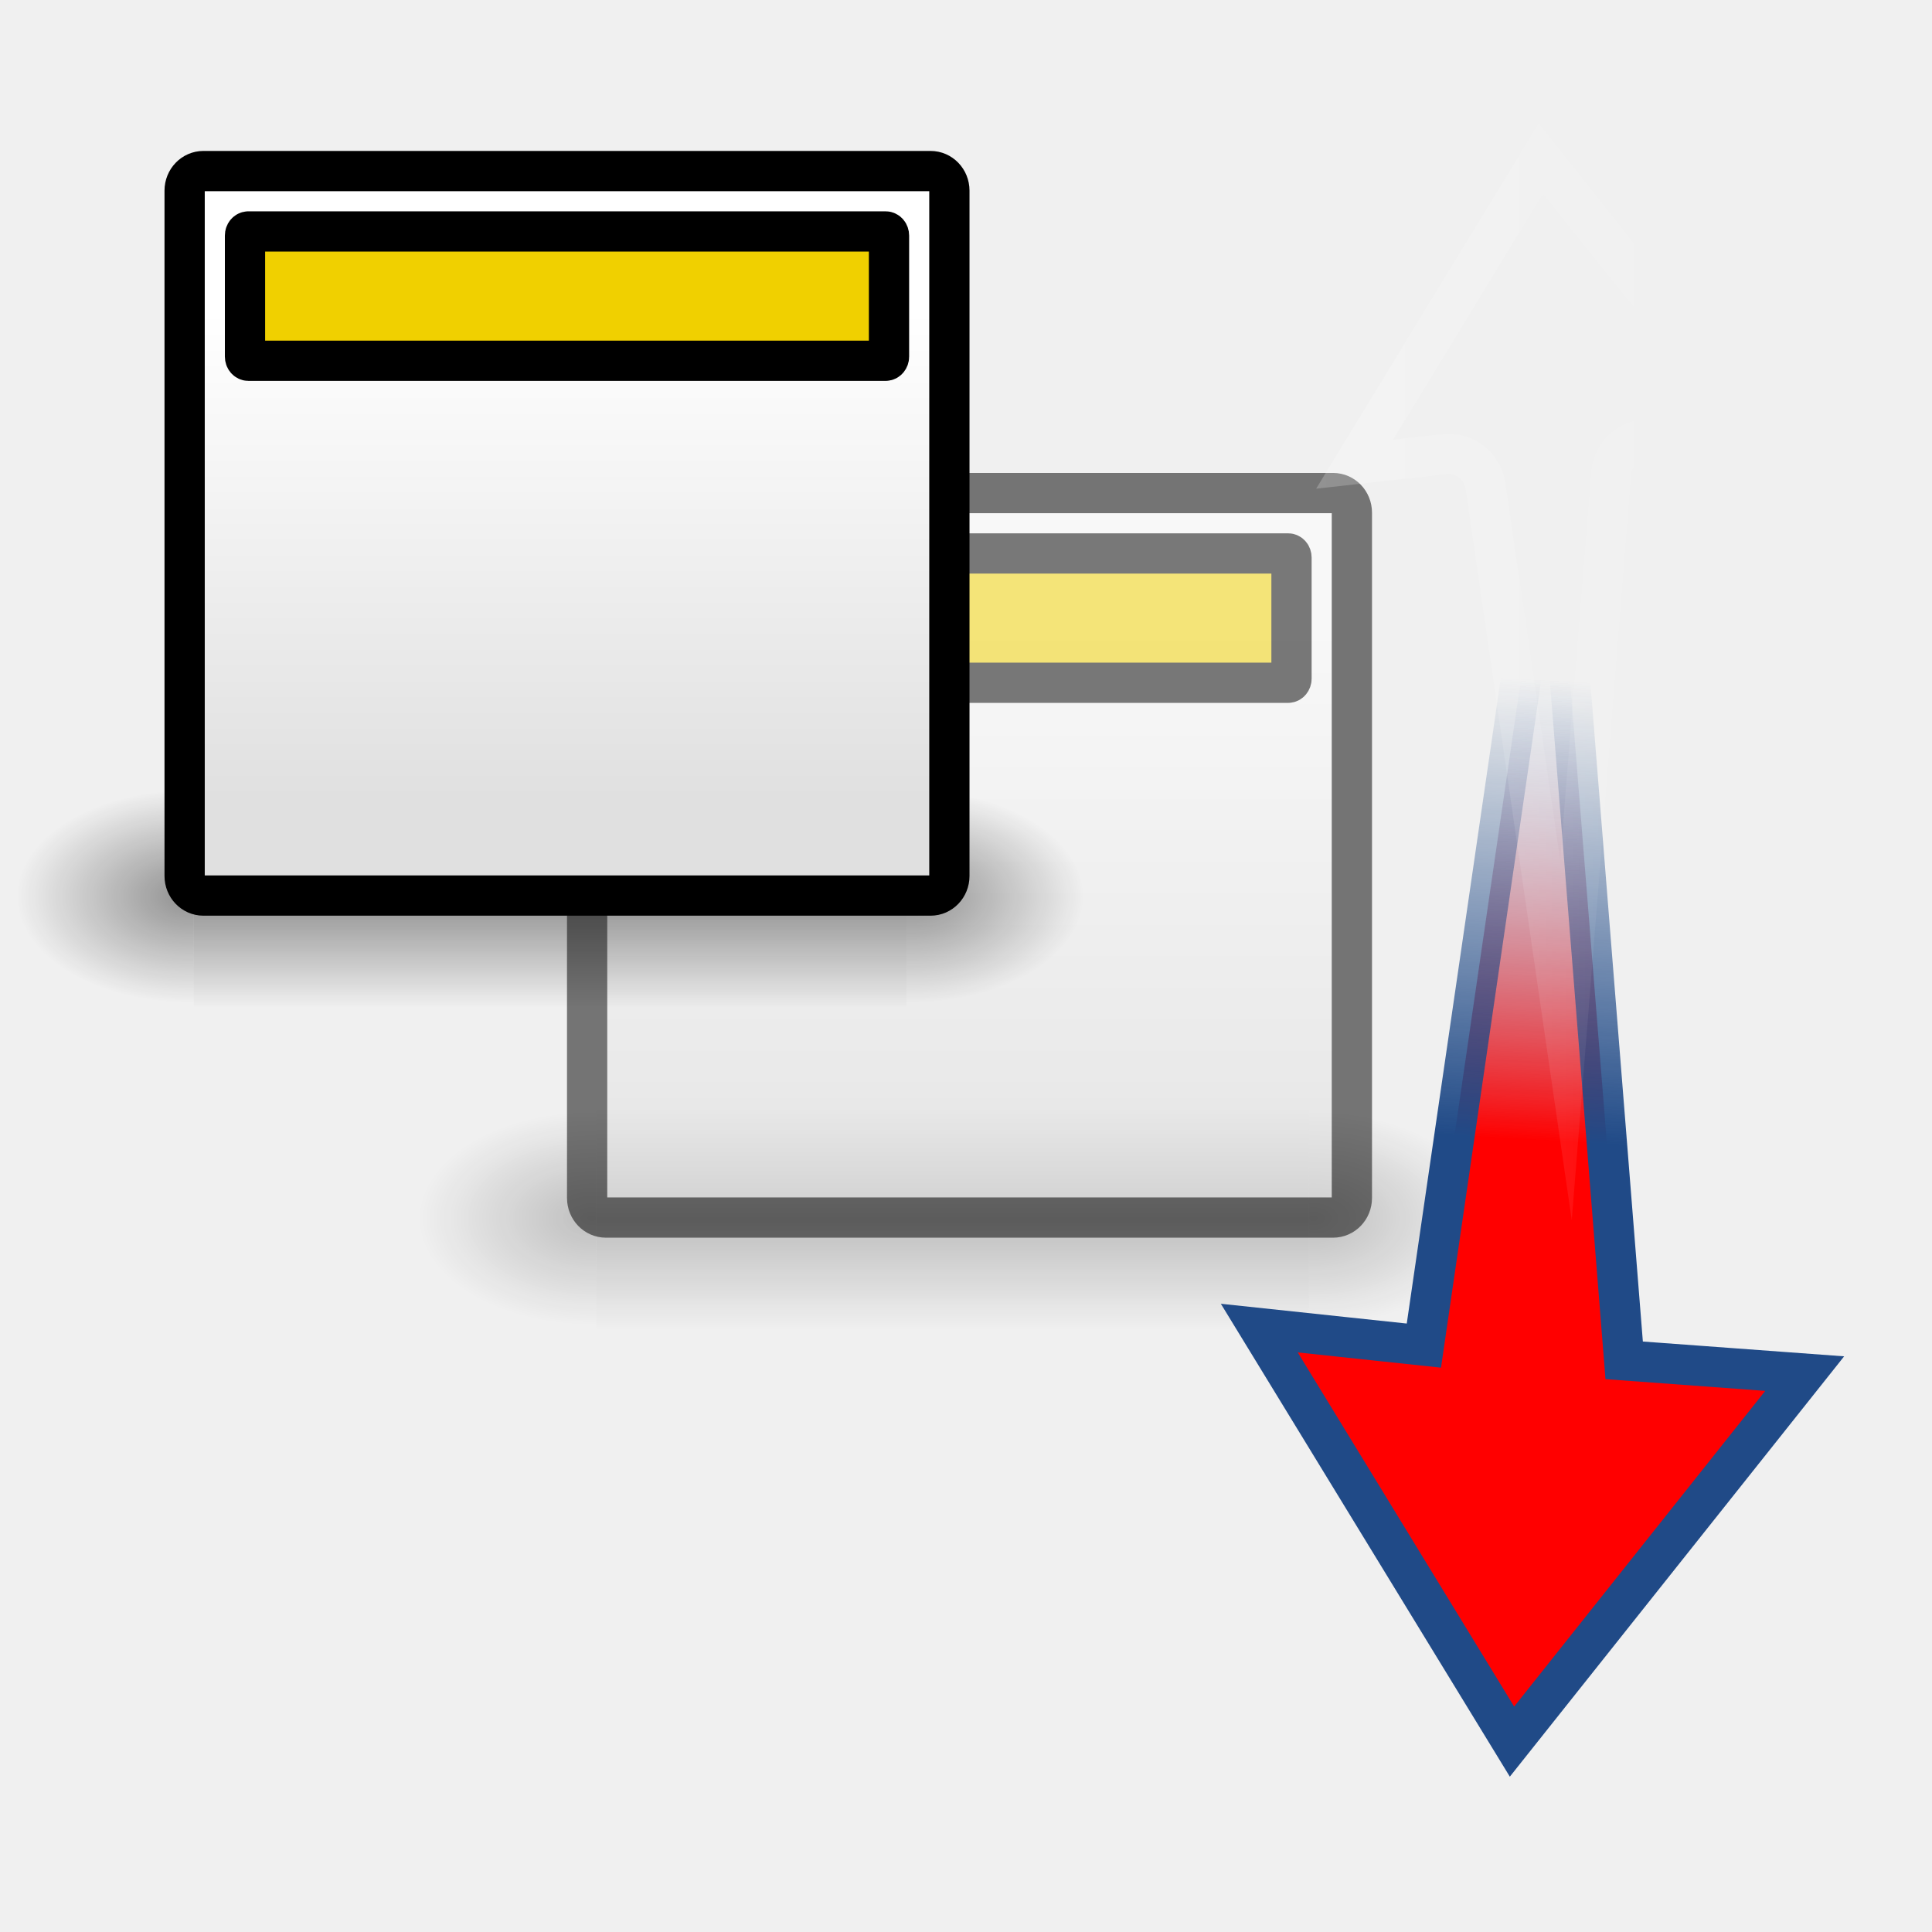
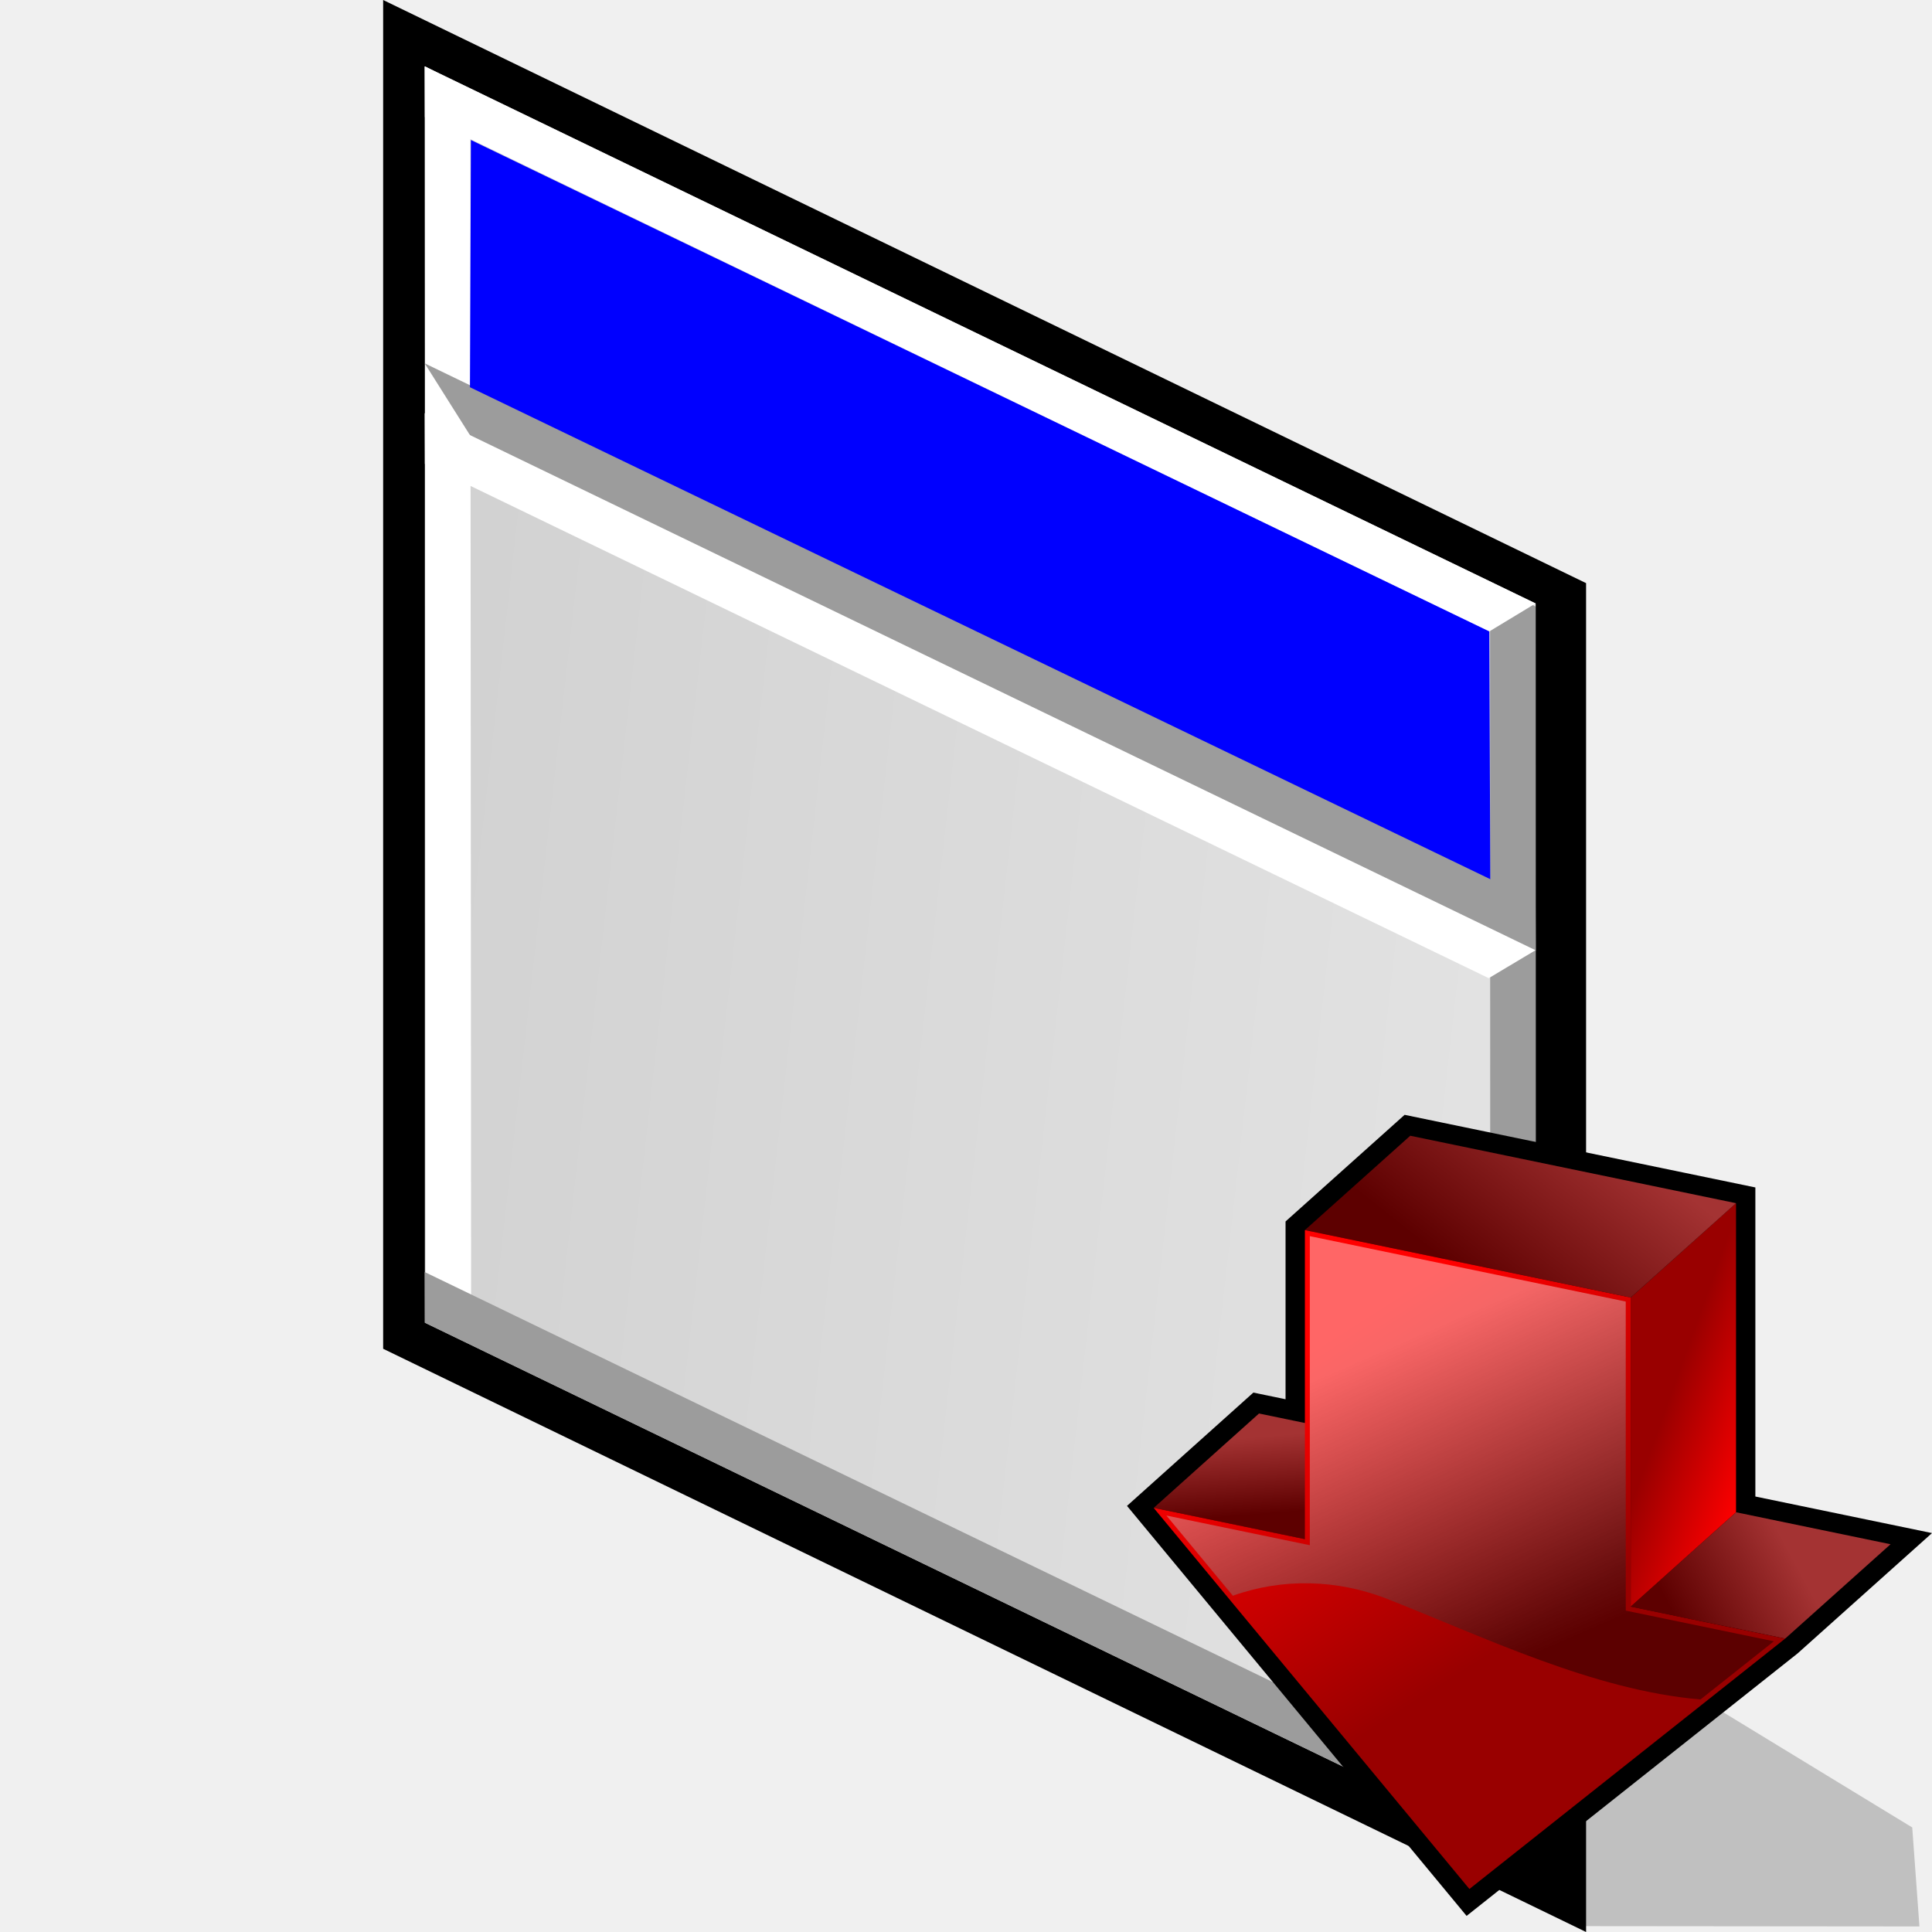
- <svg xmlns="http://www.w3.org/2000/svg" xmlns:xlink="http://www.w3.org/1999/xlink" version="1.0" x="0" y="0" width="48" height="48" id="svg11300">
-   <defs id="defs3">
-     <linearGradient id="linearGradient2905">
-       <stop style="stop-color:#ff0000;stop-opacity:1;" offset="0" id="stop2907" />
-       <stop style="stop-color:#729fcf;stop-opacity:0;" offset="1" id="stop2909" />
+ <svg xmlns="http://www.w3.org/2000/svg" xmlns:xlink="http://www.w3.org/1999/xlink" width="48pt" height="48pt" viewBox="0 0 49.067 49.716" overflow="visible" enable-background="new 0 0 49.067 49.716" xml:space="preserve" id="svg153" version="1.1">
+   <defs id="defs220">
+     <linearGradient xlink:href="#XMLID_1_" id="linearGradient2911" gradientUnits="userSpaceOnUse" gradientTransform="matrix(1,0,0,-1,235.1665,407.0703)" x1="-190.532" y1="380.067" x2="-234.213" y2="384.984" />
+     <linearGradient xlink:href="#XMLID_2_" id="linearGradient2913" gradientUnits="userSpaceOnUse" gradientTransform="matrix(1,0,0,-1,235.1665,407.0703)" x1="-217.321" y1="382.522" x2="-214.998" y2="386.095" />
+     <linearGradient xlink:href="#XMLID_3_" id="linearGradient2915" gradientUnits="userSpaceOnUse" gradientTransform="matrix(1,0,0,-1,235.1665,407.0703)" x1="-231.922" y1="364.782" x2="-227.659" y2="373.124" />
+     <linearGradient id="XMLID_1_" gradientUnits="userSpaceOnUse" x1="-190.532" y1="380.067" x2="-234.213" y2="384.984" gradientTransform="matrix(1,0,0,-1,235.1665,407.0703)">
+       <stop offset="0" style="stop-color:#E6E6E6" id="stop159" />
+       <stop offset="1" style="stop-color:#CCCCCC" id="stop160" />
    </linearGradient>
-     <linearGradient id="linearGradient2897">
-       <stop style="stop-color:#204a87;stop-opacity:1;" offset="0" id="stop2899" />
-       <stop style="stop-color:#204a87;stop-opacity:0;" offset="1" id="stop2901" />
+     <linearGradient id="XMLID_2_" gradientUnits="userSpaceOnUse" x1="-217.321" y1="382.522" x2="-214.998" y2="386.095" gradientTransform="matrix(1,0,0,-1,235.1665,407.0703)">
+       <stop offset="0" style="stop-color:#E6E6E6" id="stop187" />
+       <stop offset="0.267" style="stop-color:#ECC8C8" id="stop188" />
+       <stop offset="0.848" style="stop-color:#FB7B7A" id="stop189" />
+       <stop offset="1" style="stop-color:#FF6665" id="stop190" />
    </linearGradient>
-     <linearGradient id="linearGradient2889">
-       <stop style="stop-color:white;stop-opacity:1;" offset="0" id="stop2891" />
-       <stop style="stop-color:white;stop-opacity:0;" offset="1" id="stop2893" />
+     <linearGradient xlink:href="#XMLID_2_" id="linearGradient2939" gradientUnits="userSpaceOnUse" gradientTransform="matrix(1,0,0,-1,235.1665,407.0703)" x1="-217.321" y1="382.522" x2="-214.998" y2="386.095" />
+     <linearGradient xlink:href="#XMLID_1_" id="linearGradient2963" gradientUnits="userSpaceOnUse" gradientTransform="matrix(1,0,0,-1,235.1665,407.0703)" x1="-190.532" y1="380.067" x2="-234.213" y2="384.984" />
+     <linearGradient id="linearGradient5048">
+       <stop id="stop5050" offset="0" style="stop-color:black;stop-opacity:0;" />
+       <stop style="stop-color:black;stop-opacity:1;" offset="0.5" id="stop5056" />
+       <stop id="stop5052" offset="1" style="stop-color:black;stop-opacity:0;" />
    </linearGradient>
-     <radialGradient xlink:href="#linearGradient5060" id="radialGradient5031" gradientUnits="userSpaceOnUse" gradientTransform="matrix(-2.774389,0,0,1.969706,112.7623,-872.8854)" cx="605.714" cy="486.648" fx="605.714" fy="486.648" r="117.143" />
-     <linearGradient id="linearGradient5060">
-       <stop style="stop-color:black;stop-opacity:1;" offset="0" id="stop5062" />
-       <stop style="stop-color:black;stop-opacity:0;" offset="1" id="stop5064" />
-     </linearGradient>
-     <radialGradient xlink:href="#linearGradient5060" id="radialGradient5029" gradientUnits="userSpaceOnUse" gradientTransform="matrix(2.774389,0,0,1.969706,-1891.633,-872.8854)" cx="605.714" cy="486.648" fx="605.714" fy="486.648" r="117.143" />
-     <linearGradient id="linearGradient5048">
-       <stop style="stop-color:black;stop-opacity:0;" offset="0" id="stop5050" />
-       <stop id="stop5056" offset="0.5" style="stop-color:black;stop-opacity:1;" />
-       <stop style="stop-color:black;stop-opacity:0;" offset="1" id="stop5052" />
-     </linearGradient>
-     <linearGradient xlink:href="#linearGradient5048" id="linearGradient5027" gradientUnits="userSpaceOnUse" gradientTransform="matrix(2.774389,0,0,1.969706,-1892.179,-872.8854)" x1="302.857" y1="366.648" x2="302.857" y2="609.505" />
    <linearGradient id="linearGradient4816">
-       <stop style="stop-color:#204a87;stop-opacity:1" offset="0" id="stop4818" />
-       <stop style="stop-color:#204a87;stop-opacity:0" offset="1" id="stop4820" />
+       <stop id="stop4818" offset="0" style="stop-color:#204a87;stop-opacity:1" />
+       <stop id="stop4820" offset="1" style="stop-color:#204a87;stop-opacity:0" />
    </linearGradient>
    <linearGradient id="linearGradient3832">
-       <stop style="stop-color:#ffffff;stop-opacity:1" offset="0" id="stop3834" />
-       <stop style="stop-color:#e0e0e0;stop-opacity:1" offset="1" id="stop3836" />
+       <stop id="stop3834" offset="0" style="stop-color:#ffffff;stop-opacity:1" />
+       <stop id="stop3836" offset="1" style="stop-color:#e0e0e0;stop-opacity:1" />
    </linearGradient>
-     <linearGradient xlink:href="#linearGradient3832" id="linearGradient2267" gradientUnits="userSpaceOnUse" gradientTransform="matrix(1.181102,0,0,1.133215,-2.746059,3.19342)" x1="17.881" y1="11.073" x2="17.881" y2="21.768" />
-     <linearGradient xlink:href="#linearGradient5048" id="linearGradient1983" gradientUnits="userSpaceOnUse" gradientTransform="matrix(2.774389,0,0,1.969706,-1892.179,-872.8854)" x1="302.857" y1="366.648" x2="302.857" y2="609.505" />
-     <radialGradient xlink:href="#linearGradient5060" id="radialGradient1985" gradientUnits="userSpaceOnUse" gradientTransform="matrix(2.774389,0,0,1.969706,-1891.633,-872.8854)" cx="605.714" cy="486.648" fx="605.714" fy="486.648" r="117.143" />
-     <radialGradient xlink:href="#linearGradient5060" id="radialGradient1987" gradientUnits="userSpaceOnUse" gradientTransform="matrix(-2.774389,0,0,1.969706,112.7623,-872.8854)" cx="605.714" cy="486.648" fx="605.714" fy="486.648" r="117.143" />
-     <linearGradient xlink:href="#linearGradient3832" id="linearGradient1989" gradientUnits="userSpaceOnUse" gradientTransform="matrix(1.181102,0,0,1.133215,7.003941,8.44342)" x1="17.881" y1="11.073" x2="17.881" y2="21.768" />
-     <linearGradient xlink:href="#linearGradient4816" id="linearGradient1991" gradientUnits="userSpaceOnUse" gradientTransform="matrix(1.116479,0,0,1.28466,8.186833,8.33649)" x1="13.051" y1="11.354" x2="13.051" y2="5.617" />
-     <linearGradient xlink:href="#linearGradient2889" id="linearGradient2895" x1="24.75" y1="13.984" x2="41.969" y2="13.984" gradientUnits="userSpaceOnUse" />
-     <linearGradient xlink:href="#linearGradient2897" id="linearGradient2903" x1="35.101" y1="12.376" x2="43.349" y2="4.438" gradientUnits="userSpaceOnUse" gradientTransform="matrix(-0.6522778,0.75798,-0.75798,-0.6522778,70.96447,-1.234695)" />
-     <linearGradient xlink:href="#linearGradient2905" id="linearGradient2911" x1="35.101" y1="12.376" x2="43.349" y2="4.438" gradientUnits="userSpaceOnUse" gradientTransform="matrix(-0.6522778,0.75798,-0.75798,-0.6522778,70.96447,-1.234695)" />
-     <linearGradient xlink:href="#linearGradient3832" id="linearGradient3641" gradientUnits="userSpaceOnUse" gradientTransform="matrix(1.181102,0,0,1.133215,7.253941,-4.80658)" x1="17.881" y1="11.073" x2="17.881" y2="21.768" />
-     <linearGradient xlink:href="#linearGradient2905" id="linearGradient2885" gradientUnits="userSpaceOnUse" gradientTransform="matrix(-0.6522778,0.75798,-0.75798,-0.6522778,70.96447,-1.234695)" x1="35.101" y1="12.376" x2="43.349" y2="4.438" />
-     <linearGradient xlink:href="#linearGradient2897" id="linearGradient2887" gradientUnits="userSpaceOnUse" gradientTransform="matrix(-0.6522778,0.75798,-0.75798,-0.6522778,70.96447,-1.234695)" x1="35.101" y1="12.376" x2="43.349" y2="4.438" />
-     <linearGradient xlink:href="#linearGradient2889" id="linearGradient2890" gradientUnits="userSpaceOnUse" x1="24.75" y1="13.984" x2="41.969" y2="13.984" />
-     <linearGradient xlink:href="#linearGradient5048" id="linearGradient3937" gradientUnits="userSpaceOnUse" gradientTransform="matrix(2.774389,0,0,1.969706,-1892.179,-872.8854)" x1="302.857" y1="366.648" x2="302.857" y2="609.505" />
-     <radialGradient xlink:href="#linearGradient5060" id="radialGradient3939" gradientUnits="userSpaceOnUse" gradientTransform="matrix(2.774389,0,0,1.969706,-1891.633,-872.8854)" cx="605.714" cy="486.648" fx="605.714" fy="486.648" r="117.143" />
-     <radialGradient xlink:href="#linearGradient5060" id="radialGradient3941" gradientUnits="userSpaceOnUse" gradientTransform="matrix(-2.774389,0,0,1.969706,112.7623,-872.8854)" cx="605.714" cy="486.648" fx="605.714" fy="486.648" r="117.143" />
-     <linearGradient xlink:href="#linearGradient3832" id="linearGradient3943" gradientUnits="userSpaceOnUse" gradientTransform="matrix(1.181102,0,0,1.133215,-2.746059,3.19342)" x1="17.881" y1="11.073" x2="17.881" y2="21.768" />
-     <linearGradient xlink:href="#linearGradient5048" id="linearGradient3945" gradientUnits="userSpaceOnUse" gradientTransform="matrix(2.774389,0,0,1.969706,-1892.179,-872.8854)" x1="302.857" y1="366.648" x2="302.857" y2="609.505" />
-     <radialGradient xlink:href="#linearGradient5060" id="radialGradient3947" gradientUnits="userSpaceOnUse" gradientTransform="matrix(2.774389,0,0,1.969706,-1891.633,-872.8854)" cx="605.714" cy="486.648" fx="605.714" fy="486.648" r="117.143" />
-     <radialGradient xlink:href="#linearGradient5060" id="radialGradient3949" gradientUnits="userSpaceOnUse" gradientTransform="matrix(-2.774389,0,0,1.969706,112.7623,-872.8854)" cx="605.714" cy="486.648" fx="605.714" fy="486.648" r="117.143" />
-     <linearGradient xlink:href="#linearGradient3832" id="linearGradient3951" gradientUnits="userSpaceOnUse" gradientTransform="matrix(1.181102,0,0,1.133215,7.253941,-4.80658)" x1="17.881" y1="11.073" x2="17.881" y2="21.768" />
-     <linearGradient xlink:href="#linearGradient2905" id="linearGradient4465" gradientUnits="userSpaceOnUse" gradientTransform="matrix(-0.6522778,-0.75798,-0.75798,0.6522778,70.33947,46.86094)" x1="35.101" y1="12.376" x2="43.349" y2="4.438" />
-     <linearGradient xlink:href="#linearGradient2897" id="linearGradient4467" gradientUnits="userSpaceOnUse" gradientTransform="matrix(-0.6522778,-0.75798,-0.75798,0.6522778,70.33947,46.86094)" x1="35.101" y1="12.376" x2="43.349" y2="4.438" />
+     <radialGradient id="aigrd1" cx="3.12" cy="0.885" r="43.995" fx="3.12" fy="0.885" gradientUnits="userSpaceOnUse">
+       <stop offset="0" style="stop-color:#6b372d;stop-opacity:1;" id="stop8" />
+       <stop offset="0.281" style="stop-color:#ff1010;stop-opacity:1;" id="stop10" />
+       <stop offset="1" style="stop-color:#996E04" id="stop12" />
+     </radialGradient>
+     <linearGradient id="linearGradient3365">
+       <stop style="stop-color:#ffffff;stop-opacity:1;" offset="0" id="stop3367" />
+       <stop id="stop3371" offset="0.5" style="stop-color:#ffffff;stop-opacity:0;" />
+       <stop style="stop-color:#ffffff;stop-opacity:1;" offset="0.75" id="stop3373" />
+       <stop id="stop3375" offset="0.954" style="stop-color:#ffffff;stop-opacity:0;" />
+       <stop style="stop-color:#ffffff;stop-opacity:0;" offset="0.954" id="stop3377" />
+       <stop style="stop-color:#ffffff;stop-opacity:1;" offset="1" id="stop3369" />
+     </linearGradient>
+     <linearGradient id="linearGradient3353">
+       <stop id="stop3355" offset="0" style="stop-color:#969696;stop-opacity:1;" />
+       <stop id="stop3357" offset="1" style="stop-color:#b6b6b6;stop-opacity:0;" />
+     </linearGradient>
+     <linearGradient id="linearGradient3341">
+       <stop style="stop-color:#b6b6b6;stop-opacity:1;" offset="0" id="stop3343" />
+       <stop style="stop-color:#b6b6b6;stop-opacity:0;" offset="1" id="stop3345" />
+     </linearGradient>
+     <linearGradient id="linearGradient3331">
+       <stop id="stop3333" offset="0" style="stop-color:#ffffff;stop-opacity:1;" />
+       <stop id="stop3335" offset="1" style="stop-color:#ffffff;stop-opacity:0;" />
+     </linearGradient>
+     <linearGradient id="linearGradient3309">
+       <stop id="stop3311" offset="0" style="stop-color:#e5e6e3;stop-opacity:1;" />
+       <stop style="stop-color:#d1d3cf;stop-opacity:1;" offset="0.5" id="stop3317" />
+       <stop id="stop3313" offset="1" style="stop-color:#767c6f;stop-opacity:1;" />
+     </linearGradient>
+     <linearGradient id="linearGradient3271">
+       <stop id="stop3273" offset="0" style="stop-color:#eeeeec;stop-opacity:1;" />
+       <stop id="stop3275" offset="1" style="stop-color:#d3d3ce;stop-opacity:1;" />
+     </linearGradient>
+     <linearGradient id="linearGradient3260">
+       <stop id="stop3262" offset="0" style="stop-color:#3465a4;stop-opacity:1;" />
+       <stop id="stop3264" offset="1" style="stop-color:#8fb1dc;stop-opacity:1;" />
+     </linearGradient>
+     <linearGradient id="linearGradient3815">
+       <stop id="stop3817" offset="0" style="stop-color:#204a87;stop-opacity:1;" />
+       <stop id="stop3819" offset="1" style="stop-color:#98b8e7;stop-opacity:1;" />
+     </linearGradient>
+     <linearGradient id="linearGradient3805">
+       <stop id="stop3807" offset="0" style="stop-color:#284e7f;stop-opacity:1;" />
+       <stop style="stop-color:#6694cf;stop-opacity:1;" offset="0.5" id="stop3813" />
+       <stop id="stop3809" offset="1" style="stop-color:#234570;stop-opacity:1;" />
+     </linearGradient>
+     <linearGradient id="linearGradient3356">
+       <stop id="stop3358" offset="0" style="stop-color:#ff4141;stop-opacity:1;" />
+       <stop id="stop3360" offset="1" style="stop-color:#ff9d9d;stop-opacity:1;" />
+     </linearGradient>
+     <linearGradient id="linearGradient3348">
+       <stop id="stop3350" offset="0" style="stop-color:#ff4949;stop-opacity:1;" />
+       <stop id="stop3352" offset="1" style="stop-color:#ffb1b1;stop-opacity:1;" />
+     </linearGradient>
+     <linearGradient id="linearGradient3338">
+       <stop id="stop3340" offset="0" style="stop-color:#cc0000;stop-opacity:1;" />
+       <stop style="stop-color:#ff5858;stop-opacity:1;" offset="0.5" id="stop3346" />
+       <stop id="stop3342" offset="1" style="stop-color:#cc0000;stop-opacity:1;" />
+     </linearGradient>
+     <linearGradient id="linearGradient3233">
+       <stop id="stop3235" offset="0" style="stop-color:#eeeeec;stop-opacity:1;" />
+       <stop id="stop3237" offset="1" style="stop-color:#a3a398;stop-opacity:1;" />
+     </linearGradient>
+     <linearGradient id="linearGradient6932">
+       <stop id="stop6934" offset="0" style="stop-color:#ffffff;stop-opacity:1;" />
+       <stop id="stop6936" offset="1" style="stop-color:#e7e6ae;stop-opacity:1;" />
+     </linearGradient>
+     <linearGradient id="linearGradient4206">
+       <stop style="stop-color:#7d4b01;stop-opacity:1;" offset="0" id="stop4208" />
+       <stop style="stop-color:#535353;stop-opacity:1;" offset="1" id="stop4210" />
+     </linearGradient>
+     <linearGradient id="linearGradient4162">
+       <stop style="stop-color:#f79403;stop-opacity:1;" offset="0" id="stop4164" />
+       <stop id="stop4170" offset="0.187" style="stop-color:#fdb343;stop-opacity:1;" />
+       <stop style="stop-color:#fdb74f;stop-opacity:1;" offset="0.43" id="stop4172" />
+       <stop style="stop-color:#8f5601;stop-opacity:1;" offset="1" id="stop4166" />
+     </linearGradient>
+     <linearGradient id="linearGradient4134">
+       <stop style="stop-color:#d6d7d5;stop-opacity:1;" offset="0" id="stop4136" />
+       <stop id="stop4148" offset="0.25" style="stop-color:#d1d2d0;stop-opacity:1;" />
+       <stop id="stop4142" offset="0.5" style="stop-color:#a5a6a3;stop-opacity:1;" />
+       <stop style="stop-color:#dddedc;stop-opacity:1;" offset="1" id="stop4138" />
+     </linearGradient>
+     <linearGradient id="gradient0" gradientUnits="userSpaceOnUse" x1="70.14" y1="-20.7" x2="95.37" y2="12.34">
+       <stop offset="0" stop-color="#c80505" id="stop4218" />
+       <stop offset="0.49" stop-color="#9d0404" id="stop4220" />
+       <stop offset="1" stop-color="#b40404" id="stop4222" />
+     </linearGradient>
+     <linearGradient id="gradient1" gradientUnits="userSpaceOnUse" x1="89.68" y1="-7.12" x2="102.64" y2="22.55">
+       <stop offset="0" stop-color="#ff3e3e" id="stop4229" />
+       <stop offset="1" stop-color="#f70606" id="stop4231" />
+     </linearGradient>
+     <linearGradient id="gradient2" gradientUnits="userSpaceOnUse" x1="47.25" y1="-23.17" x2="71.47" y2="3.46">
+       <stop offset="0" stop-color="#ff9090" id="stop4236" />
+       <stop offset="1" stop-color="#ff7575" id="stop4238" />
+     </linearGradient>
+     <linearGradient id="XMLID_5_-2" gradientUnits="userSpaceOnUse" x1="46.082" y1="-1.778" x2="73.089" y2="40.691" gradientTransform="matrix(1,0.2003,0,1,0,35.3725)">
+       <stop offset="0" style="stop-color:#ff0000;stop-opacity:1;" id="stop36-7" />
+       <stop offset="1" style="stop-color:#a00000;stop-opacity:1;" id="stop38-2" />
+     </linearGradient>
+     <linearGradient id="XMLID_2_-9" gradientUnits="userSpaceOnUse" x1="125.973" y1="70.976" x2="107.473" y2="76.726">
+       <stop offset="0" style="stop-color:#ee0c33;stop-opacity:1;" id="stop15-3" />
+       <stop offset="1" style="stop-color:#640000;stop-opacity:1;" id="stop17-3" />
+     </linearGradient>
+     <linearGradient id="XMLID_1_-9" gradientUnits="userSpaceOnUse" x1="80.026" y1="106.16" x2="67.276" y2="103.91">
+       <stop offset="0" style="stop-color:#df0000;stop-opacity:1;" id="stop8-3" />
+       <stop offset="1" style="stop-color:#790000;stop-opacity:1;" id="stop10-1" />
+     </linearGradient>
+     <linearGradient id="XMLID_5_-8" gradientUnits="userSpaceOnUse" x1="40.189" y1="36.968" x2="67.239" y2="81.056">
+       <stop offset="0" style="stop-color:#FFFFFF" id="stop36-4" />
+       <stop offset="1" style="stop-color:#000000" id="stop38-4" />
+     </linearGradient>
+     <linearGradient id="XMLID_1_-1" gradientUnits="userSpaceOnUse" x1="103.324" y1="68.757" x2="85.316" y2="78.44">
+       <stop offset="0" style="stop-color:#a43333;stop-opacity:1" id="stop8-2" />
+       <stop offset="1" style="stop-color:#5d0000;stop-opacity:1" id="stop10-7" />
+     </linearGradient>
+     <linearGradient id="XMLID_2_-0" gradientUnits="userSpaceOnUse" x1="99.162" y1="49.623" x2="84.043" y2="44.187">
+       <stop offset="0" style="stop-color:#ff0000;stop-opacity:1" id="stop15" />
+       <stop offset="1" style="stop-color:#990000;stop-opacity:1" id="stop17" />
+     </linearGradient>
+     <linearGradient id="XMLID_3_" gradientUnits="userSpaceOnUse" x1="23.536" y1="49.695" x2="24.49" y2="61.663">
+       <stop offset="0" style="stop-color:#a43333;stop-opacity:1" id="stop22" />
+       <stop offset="1" style="stop-color:#5d0000;stop-opacity:1" id="stop24" />
+     </linearGradient>
+     <linearGradient id="XMLID_4_" gradientUnits="userSpaceOnUse" x1="72.71" y1="1.085" x2="53.175" y2="25.717">
+       <stop offset="0" style="stop-color:#a43333;stop-opacity:1" id="stop29" />
+       <stop offset="1" style="stop-color:#5d0000;stop-opacity:1" id="stop31" />
+     </linearGradient>
+     <linearGradient xlink:href="#XMLID_2_-9" id="XMLID_5_" gradientUnits="userSpaceOnUse" x1="33.934" y1="33.332" x2="63.212" y2="79.374">
+       <stop offset="0" style="stop-color:#ff0000;stop-opacity:1" id="stop36" />
+       <stop offset="1" style="stop-color:#990000;stop-opacity:1" id="stop38" />
+     </linearGradient>
+     <linearGradient id="XMLID_6_" gradientUnits="userSpaceOnUse" x1="38.052" y1="37.113" x2="59.228" y2="85.595">
+       <stop offset="0" style="stop-color:#FFFFFF" id="stop43" />
+       <stop offset="1" style="stop-color:#000000" id="stop45" />
+     </linearGradient>
+     <linearGradient xlink:href="#XMLID_3_" id="linearGradient7769" gradientUnits="userSpaceOnUse" x1="23.536" y1="49.695" x2="24.49" y2="61.663" />
  </defs>
-   <g id="g3923" transform="matrix(-1,0,0,1,37.33705,0)">
-     <g transform="matrix(0.0132174,0,0,0.01145603,25.42455,29.28806)" id="g5022" style="opacity:0.517;display:inline">
-       <rect style="opacity:0.402;color:#000000;fill:url(#linearGradient3937);fill-opacity:1;fill-rule:nonzero;stroke:none;stroke-width:1;marker:none;visibility:visible;display:inline;overflow:visible" id="rect4173" width="1339.633" height="478.357" x="-1559.252" y="-150.697" />
-       <path style="opacity:0.402;color:#000000;fill:url(#radialGradient3939);fill-opacity:1;fill-rule:nonzero;stroke:none;stroke-width:1;marker:none;visibility:visible;display:inline;overflow:visible" d="m -219.619,-150.68 c 0,0 0,478.331 0,478.331 142.874,0.9 345.4,-107.17 345.4,-239.196 0,-132.027 -159.437,-239.135 -345.4,-239.135 z" id="path5058" />
-       <path id="path5018" d="m -1559.252,-150.68 c 0,0 0,478.331 0,478.331 -142.874,0.9 -345.4,-107.17 -345.4,-239.196 0,-132.027 159.437,-239.135 345.4,-239.135 z" style="opacity:0.402;color:#000000;fill:url(#radialGradient3941);fill-opacity:1;fill-rule:nonzero;stroke:none;stroke-width:1;marker:none;visibility:visible;display:inline;overflow:visible" />
-     </g>
-     <rect id="rect3818" style="opacity:0.517;color:#000000;fill:url(#linearGradient3943);fill-opacity:1;fill-rule:evenodd;stroke:#000000;stroke-width:1;stroke-linecap:butt;stroke-linejoin:miter;stroke-miterlimit:4;stroke-opacity:1;stroke-dasharray:none;stroke-dashoffset:0;marker:none;visibility:visible;display:inline;overflow:visible" y="12.25" x="3.75" ry="0.486" rx="0.467" height="18" width="19" />
-     <rect id="rect3820" style="opacity:0.517;color:#000000;fill:#f0d000;fill-opacity:1;fill-rule:evenodd;stroke:#000000;stroke-width:1;stroke-linecap:butt;stroke-linejoin:miter;stroke-miterlimit:4;stroke-opacity:1;stroke-dasharray:none;stroke-dashoffset:0;marker:none;visibility:visible;display:inline;overflow:visible" y="13.75" x="5.25" ry="0.102" rx="0.085" height="3.213" width="16" />
-     <g style="display:inline" id="g1969" transform="matrix(0.0132174,0,0,0.01145603,35.42455,21.28806)">
-       <rect y="-150.697" x="-1559.252" height="478.357" width="1339.633" id="rect1971" style="opacity:0.402;color:#000000;fill:url(#linearGradient3945);fill-opacity:1;fill-rule:nonzero;stroke:none;stroke-width:1;marker:none;visibility:visible;display:inline;overflow:visible" />
-       <path id="path1973" d="m -219.619,-150.68 c 0,0 0,478.331 0,478.331 142.874,0.9 345.4,-107.17 345.4,-239.196 0,-132.027 -159.437,-239.135 -345.4,-239.135 z" style="opacity:0.402;color:#000000;fill:url(#radialGradient3947);fill-opacity:1;fill-rule:nonzero;stroke:none;stroke-width:1;marker:none;visibility:visible;display:inline;overflow:visible" />
-       <path style="opacity:0.402;color:#000000;fill:url(#radialGradient3949);fill-opacity:1;fill-rule:nonzero;stroke:none;stroke-width:1;marker:none;visibility:visible;display:inline;overflow:visible" d="m -1559.252,-150.68 c 0,0 0,478.331 0,478.331 -142.874,0.9 -345.4,-107.17 -345.4,-239.196 0,-132.027 159.437,-239.135 345.4,-239.135 z" id="path1975" />
-     </g>
-     <rect width="19" height="18" rx="0.467" ry="0.486" x="13.75" y="4.25" style="color:#000000;fill:url(#linearGradient3951);fill-opacity:1;fill-rule:evenodd;stroke:#000000;stroke-width:1;stroke-linecap:butt;stroke-linejoin:miter;stroke-miterlimit:4;stroke-opacity:1;stroke-dasharray:none;stroke-dashoffset:0;marker:none;visibility:visible;display:inline;overflow:visible" id="rect1977" />
-     <rect width="16" height="3.213" rx="0.085" ry="0.102" x="15.25" y="5.75" style="color:#000000;fill:#f0d000;fill-opacity:1;fill-rule:evenodd;stroke:#000000;stroke-width:1;stroke-opacity:1;marker:none;visibility:visible;display:inline;overflow:visible" id="rect1979" />
+   <path d="m 9.535,1.708 v 33 L 40.49,49.716 V 15.006 L 9.535,0 v 1.708 z" id="path157" style="stroke:none" />
+   <path d="M 39.193,47.856 10.608,34.037 V 1.708 l 28.585,13.82 v 32.328 z" id="path164" style="fill:url(#linearGradient2963);stroke:none" />
+   <path d="m 38.02,14.991 0.006,32.257 1.172,0.618 -0.008,-32.257 -1.17,-0.618 z" id="path165" style="fill:#9c9c9c;stroke:none" />
+   <path d="M 10.609,3.013 37.994,16.252 39.189,15.529 10.604,1.709 10.609,3.013 z" id="path166" style="fill:#ffffff;stroke:none" />
+   <path d="m 10.608,1.708 0.019,31.751 1.172,0.618 -0.021,-31.75 -1.17,-0.619 z" id="path167" style="fill:#ffffff;stroke:none" />
+   <path d="M 11.783,11.22 39.195,24.472 39.189,23.168 10.604,9.35 l 1.179,1.87 z" id="path168" style="fill:#9c9c9c;stroke:none" />
+   <path d="m 10.609,34.037 28.586,13.819 -0.006,-1.303 -28.585,-13.82 0.005,1.304 z" id="path169" style="fill:#9c9c9c;stroke:none" />
+   <path d="m 48.883,47.026 -8.62,-5.254 0.002,7.793 8.803,0.008 -0.185,-2.547 z" id="path184" style="opacity:0.2;stroke:none" />
+   <path d="m 10.609,11.937 27.376,13.234 1.204,-0.719 -28.585,-13.819 0.005,1.304 z" id="path215" style="fill:#ffffff;stroke:none" />
+   <g style="stroke:#000000" id="g216">
+     <path d="M 11.793,3.603 11.769,9.965 38.025,22.624 38,16.249 Z" id="path217" style="fill:#0000ff;stroke:none;fill-opacity:1" />
  </g>
-   <path id="path2890" d="m 31.287,32.996 4.089,0.435 3.198,-21.948 1.778,22.314 4.485,0.33 -7.272,9.143 -6.278,-10.274 z" style="color:#000000;fill:url(#linearGradient4465);fill-opacity:1;fill-rule:evenodd;stroke:url(#linearGradient4467);stroke-width:1;stroke-linecap:butt;stroke-linejoin:miter;stroke-miterlimit:4;stroke-opacity:1;stroke-dasharray:none;stroke-dashoffset:0;marker:none;visibility:visible;display:inline;overflow:visible" />
-   <path xlink:href="#path2890" style="opacity:0.407;color:#000000;fill:none;stroke:url(#linearGradient2890);stroke-width:1;stroke-linecap:butt;stroke-linejoin:miter;stroke-miterlimit:10;stroke-opacity:1;stroke-dasharray:none;stroke-dashoffset:0;marker:none;visibility:visible;display:inline;overflow:visible" id="path2887" d="m 38.281,3.938 -4.625,7.594 2.25,-0.25 a 0.927,0.927 0 0 1 1,0.781 l 2,13.781 1.125,-14.062 a 0.927,0.927 0 0 1 0.875,-0.875 l 2.75,-0.219 -5.375,-6.75 z" />
+   <g style="overflow:visible" id="g7760" transform="matrix(0.1658633,0,0,0.1658627,28.6765,28.68779)">
+     <path d="m 24.599,16.542 0,27.584 L 19.605,43.093 0,60.671 52.687,124.283 104.048,83.554 124.892,64.89 c 0,0 -23.527,-4.871 -27.404,-5.673 0,-4.4 0,-47.951 0,-47.951 L 43.071,0 24.599,16.542 Z" id="path5" />
+     <path d="M 78.142,76.297 102.114,81.26 118.461,66.622 94.488,61.659 78.142,76.297 Z" id="path12" style="fill:url(#XMLID_1_-1)" />
+     <path d="m 78.142,76.297 16.346,-14.638 0,-47.95 -16.346,14.638 0,47.95 z" id="path19" style="fill:url(#XMLID_2_-0)" />
+     <path d="M 27.612,65.841 4.147,60.982 20.48,46.337 43.945,51.196 27.612,65.841 Z" id="path26" style="fill:url(#linearGradient7769)" />
+     <path d="M 27.599,17.883 78.142,28.347 94.488,13.709 43.945,3.245 27.599,17.883 Z" id="path33" style="fill:url(#XMLID_4_)" />
+     <path d="m 27.599,17.883 0,47.95 -23.465,-4.857 48.99,59.133 48.99,-38.849 -23.972,-4.963 0,-47.95 -50.543,-10.464 z" id="path40" style="fill:url(#XMLID_5_);fill-opacity:1" />
+     <path d="m 77.377,76.92 c 0,0 0,-46.738 0,-47.95 -1.167,-0.242 -47.264,-9.785 -49.014,-10.148 0,1.805 0,47.012 0,47.012 l 0,0.939 c 0,0 -18.724,-3.877 -22.25,-4.606 0.742,0.896 4.83,5.83 10.311,12.446 7.662,-2.759 16.126,-2.521 23.705,0.394 15.539,6.121 32.238,14.27 48.847,15.697 6.053,-4.799 10.647,-8.443 11.382,-9.025 C 97.568,81.1 77.377,76.92 77.377,76.92 Z" id="path47" style="opacity:0.4;fill:url(#XMLID_6_)" />
+   </g>
</svg>
